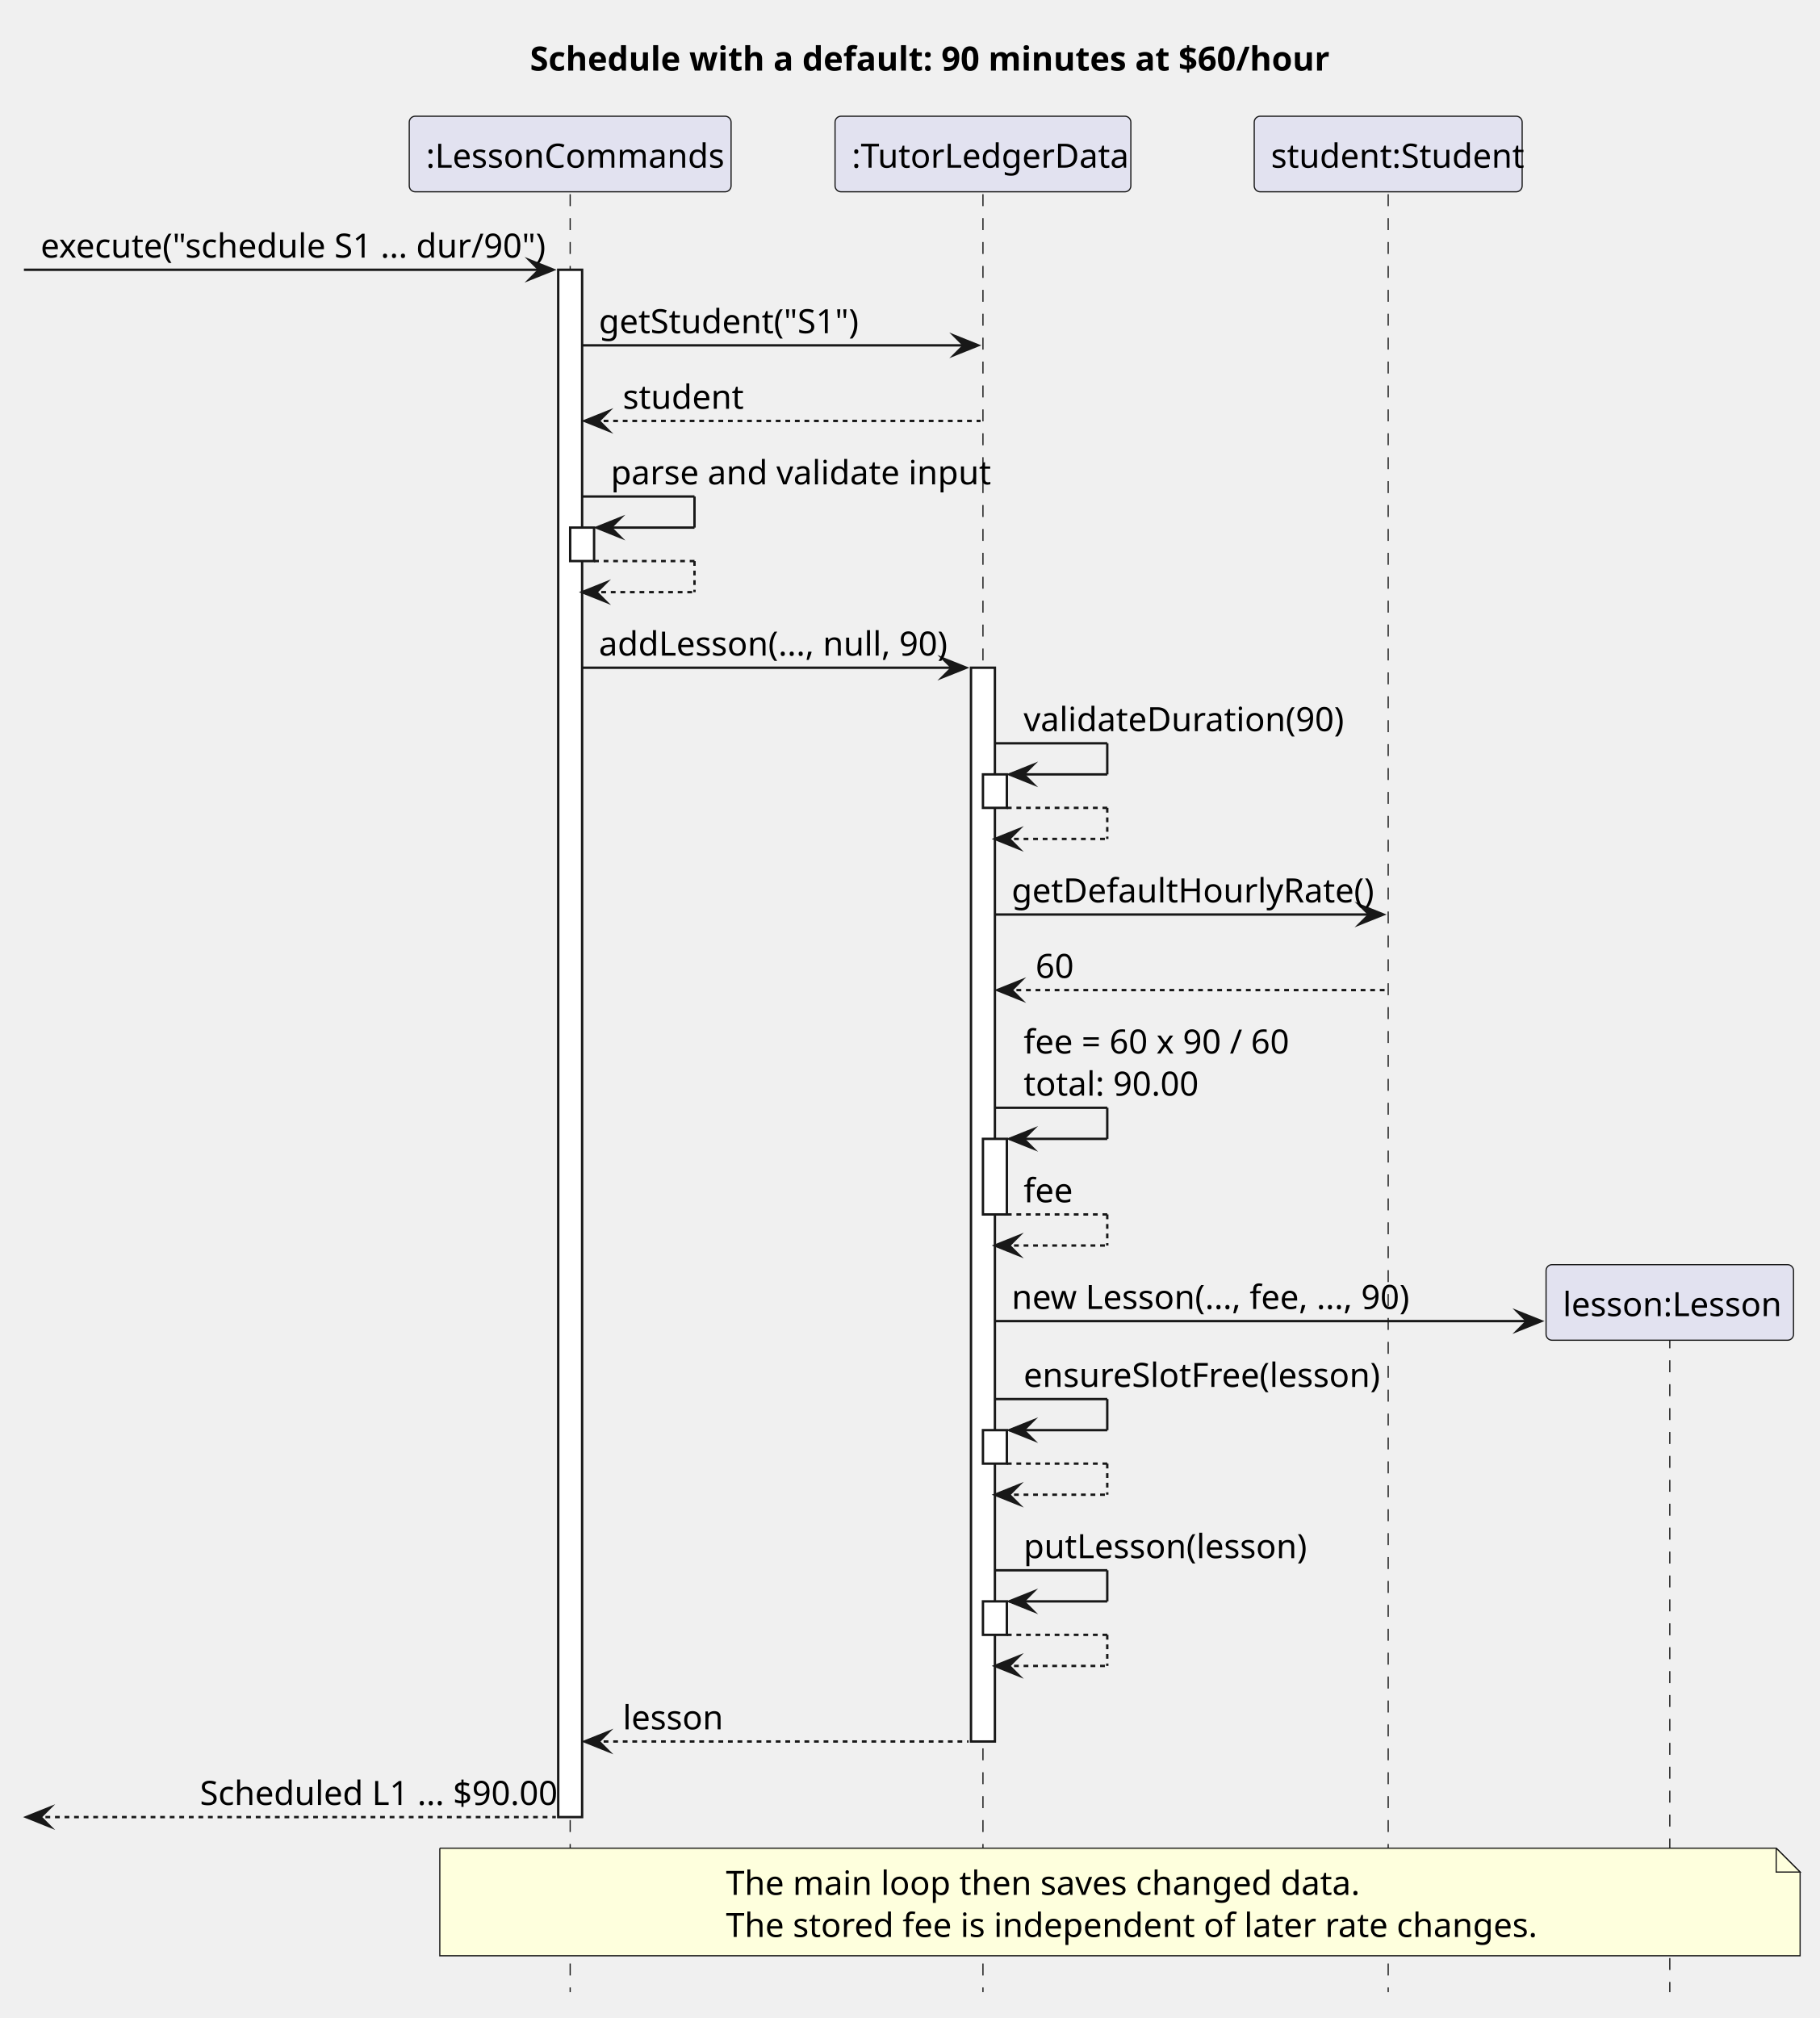
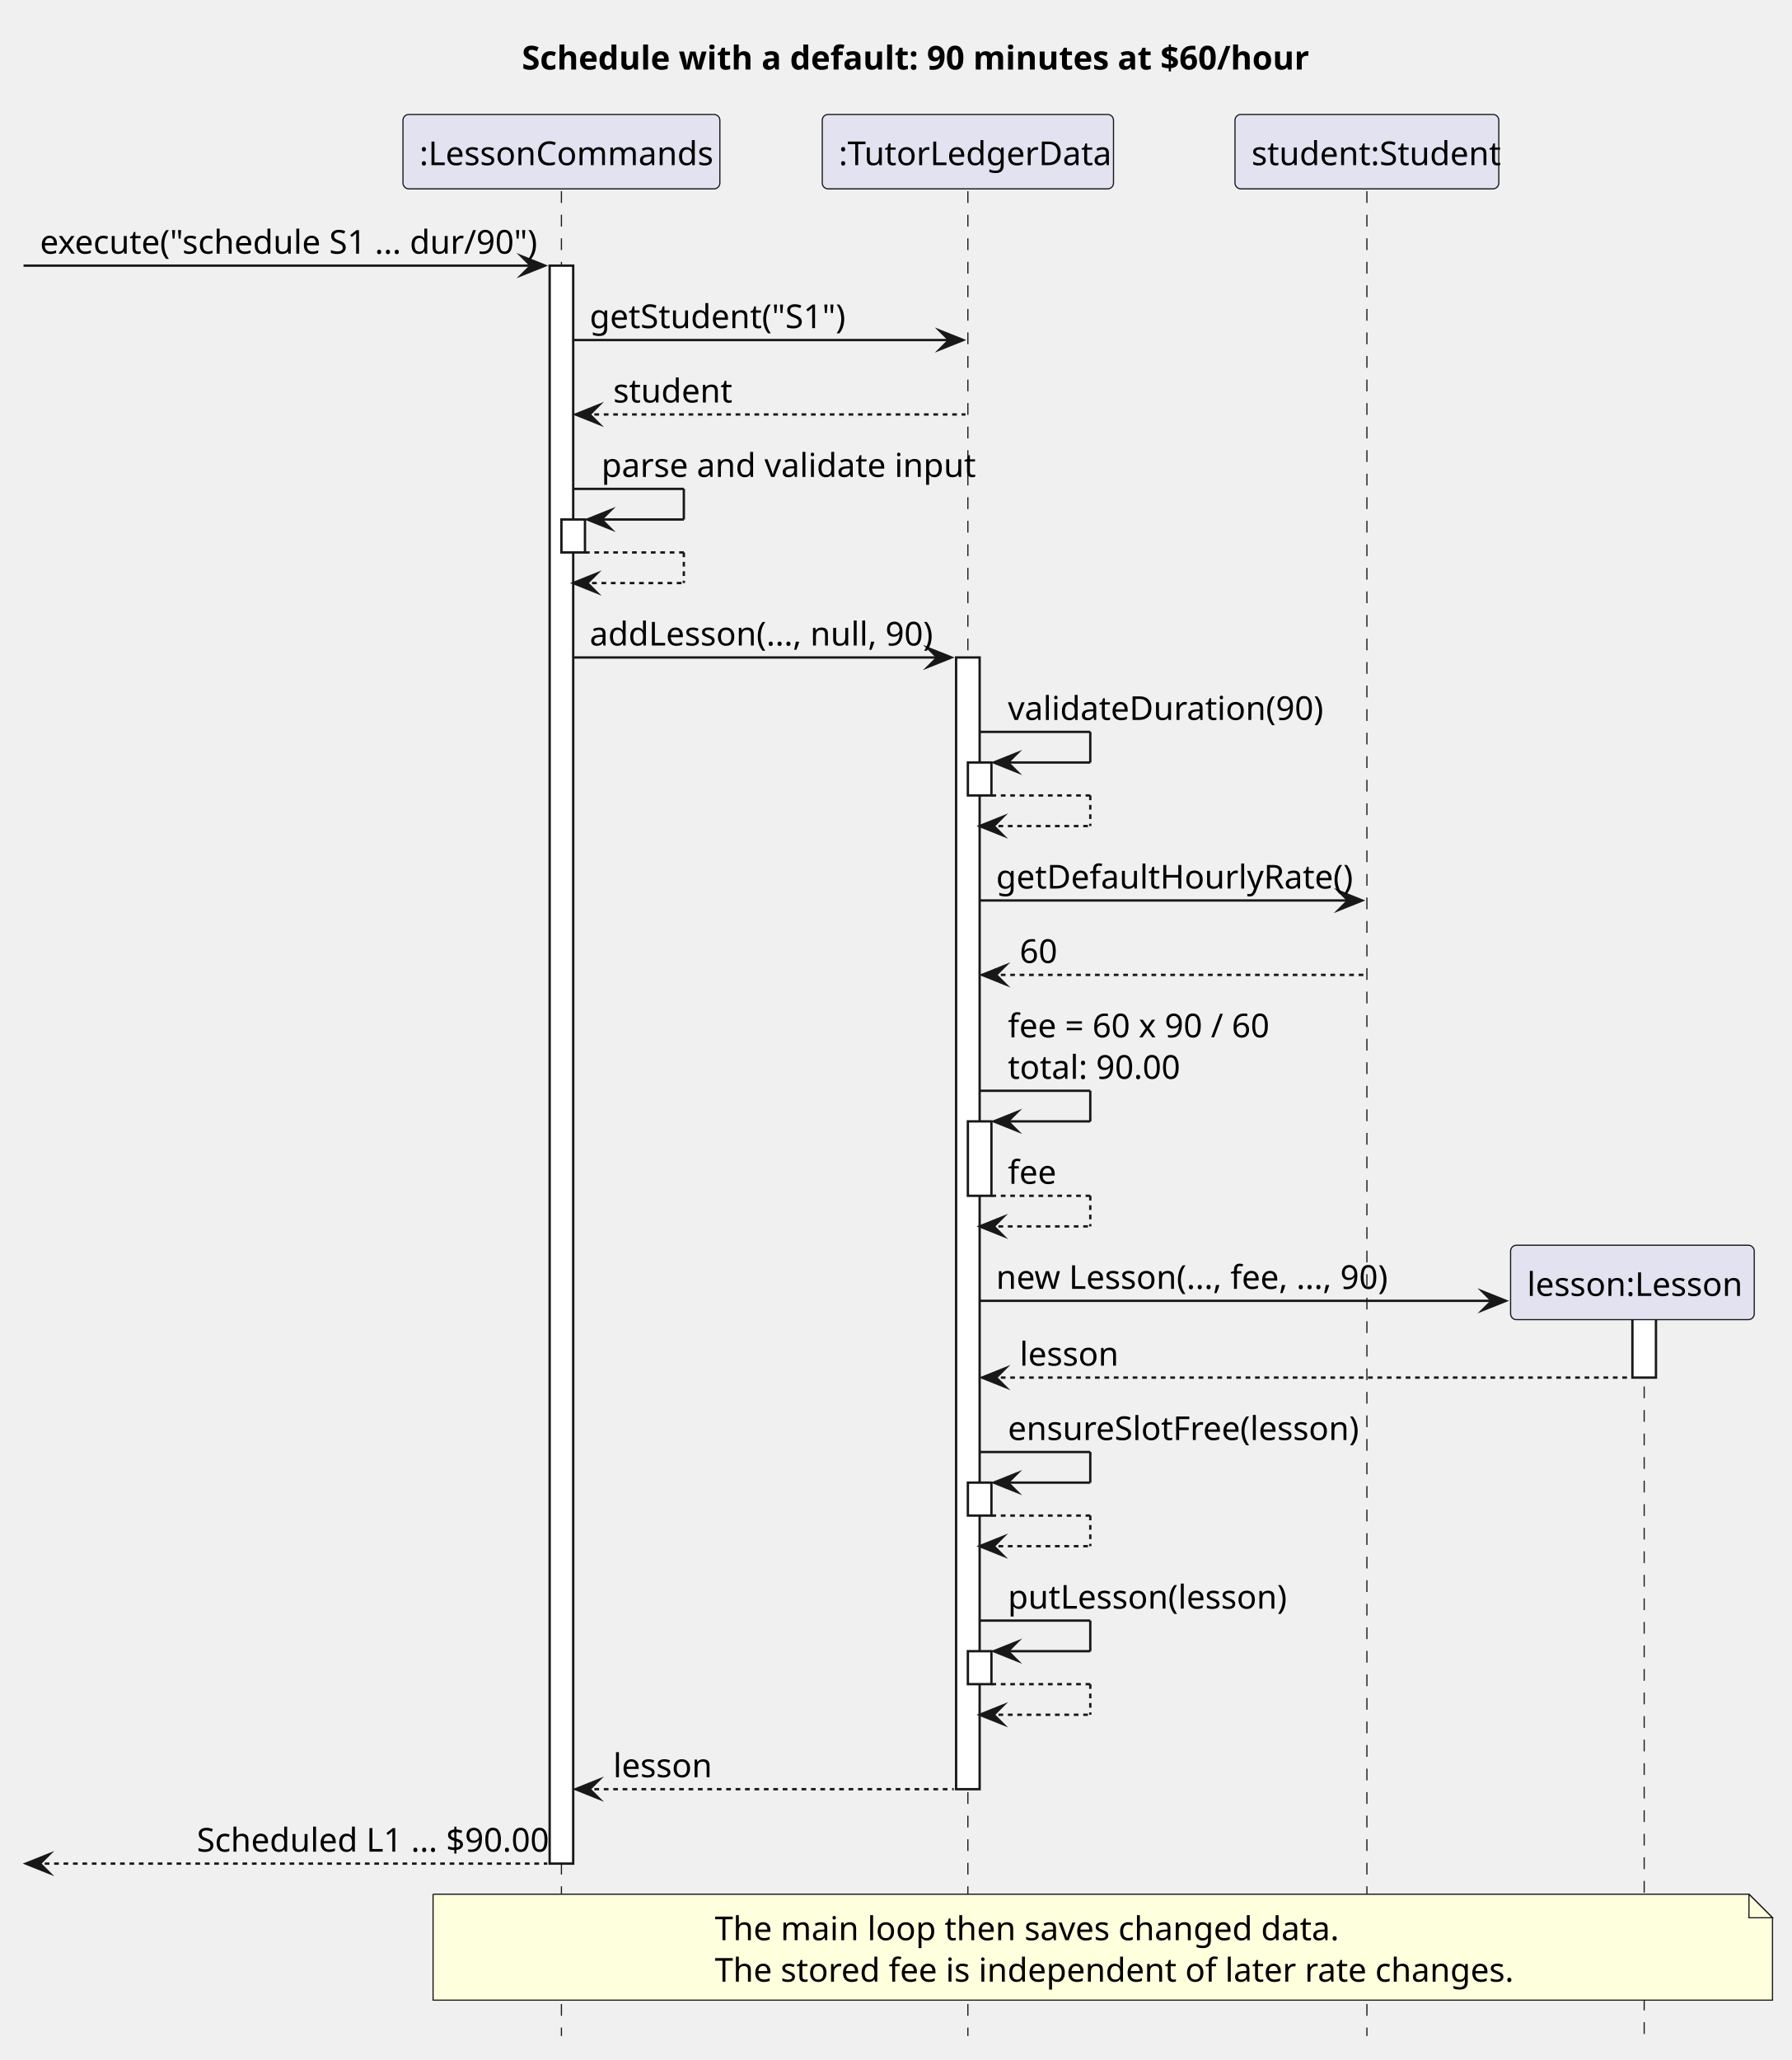
- <svg xmlns="http://www.w3.org/2000/svg" version="1.1" data-diagram-type="SEQUENCE" style="width:761px;height:844px;background:#FFFFFF;" width="761px" height="844px" viewBox="0 0 761 844" zoomAndPan="magnify" preserveAspectRatio="none" contentStyleType="text/css">
+ <svg xmlns="http://www.w3.org/2000/svg" version="1.1" data-diagram-type="SEQUENCE" style="width:761px;height:875px;background:#FFFFFF;" width="761px" height="875px" viewBox="0 0 761 875" zoomAndPan="magnify" preserveAspectRatio="none" contentStyleType="text/css">
  <defs />
  <g font-family="sans-serif" lengthAdjust="spacing">
    <g class="title" data-source-line="5">
      <text x="221.68" y="29.533" fill="#000" font-size="14" textLength="315.848" font-weight="700">Schedule with a default: 90 minutes at $60/hour</text>
    </g>
    <g class="participant-lifeline" data-qualified-name="Commands" data-entity-uid="part1" id="part1-lifeline" data-source-line="7">
      <g>
-         <rect x="234.997" y="81.219" width="8" height="751.969" fill="#000" fill-opacity="0" />
-         <line x1="238.497" y1="81.219" x2="238.497" y2="833.188" style="stroke:#181818;stroke-width:0.5;stroke-dasharray:5,5;" />
+         <rect x="234.997" y="81.219" width="8" height="783.578" fill="#000" fill-opacity="0" />
+         <line x1="238.497" y1="81.219" x2="238.497" y2="864.797" style="stroke:#181818;stroke-width:0.5;stroke-dasharray:5,5;" />
      </g>
    </g>
    <g>
-       <rect x="233.497" y="112.828" width="10" height="647.141" fill="#FFF" style="stroke:#181818;stroke-width:1;" />
+       <rect x="233.497" y="112.828" width="10" height="678.75" fill="#FFF" style="stroke:#181818;stroke-width:1;" />
    </g>
    <g>
      <rect x="238.497" y="220.656" width="10" height="14" fill="#FFF" style="stroke:#181818;stroke-width:1;" />
    </g>
    <g class="participant-lifeline" data-qualified-name="Data" data-entity-uid="part2" id="part2-lifeline" data-source-line="8">
      <g>
-         <rect x="407.658" y="81.219" width="8" height="751.969" fill="#000" fill-opacity="0" />
-         <line x1="411.158" y1="81.219" x2="411.158" y2="833.188" style="stroke:#181818;stroke-width:0.5;stroke-dasharray:5,5;" />
+         <rect x="407.658" y="81.219" width="8" height="783.578" fill="#000" fill-opacity="0" />
+         <line x1="411.158" y1="81.219" x2="411.158" y2="864.797" style="stroke:#181818;stroke-width:0.5;stroke-dasharray:5,5;" />
      </g>
    </g>
    <g>
-       <rect x="406.158" y="279.266" width="10" height="449.094" fill="#FFF" style="stroke:#181818;stroke-width:1;" />
+       <rect x="406.158" y="279.266" width="10" height="480.703" fill="#FFF" style="stroke:#181818;stroke-width:1;" />
    </g>
    <g>
      <rect x="411.158" y="323.875" width="10" height="14" fill="#FFF" style="stroke:#181818;stroke-width:1;" />
    </g>
    <g>
      <rect x="411.158" y="476.313" width="10" height="31.609" fill="#FFF" style="stroke:#181818;stroke-width:1;" />
    </g>
    <g>
-       <rect x="411.158" y="598.141" width="10" height="14" fill="#FFF" style="stroke:#181818;stroke-width:1;" />
+       <rect x="411.158" y="629.75" width="10" height="14" fill="#FFF" style="stroke:#181818;stroke-width:1;" />
    </g>
    <g>
-       <rect x="411.158" y="669.75" width="10" height="14" fill="#FFF" style="stroke:#181818;stroke-width:1;" />
+       <rect x="411.158" y="701.359" width="10" height="14" fill="#FFF" style="stroke:#181818;stroke-width:1;" />
    </g>
    <g class="participant-lifeline" data-qualified-name="Student" data-entity-uid="part3" id="part3-lifeline" data-source-line="9">
      <g>
-         <rect x="577.168" y="81.219" width="8" height="751.969" fill="#000" fill-opacity="0" />
-         <line x1="580.668" y1="81.219" x2="580.668" y2="833.188" style="stroke:#181818;stroke-width:0.5;stroke-dasharray:5,5;" />
+         <rect x="577.168" y="81.219" width="8" height="783.578" fill="#000" fill-opacity="0" />
+         <line x1="580.668" y1="81.219" x2="580.668" y2="864.797" style="stroke:#181818;stroke-width:0.5;stroke-dasharray:5,5;" />
      </g>
    </g>
    <g class="participant-lifeline" data-qualified-name="Lesson" data-entity-uid="part4" id="part4-lifeline" data-source-line="10">
      <g>
-         <rect x="694.957" y="528.922" width="8" height="304.266" fill="#000" fill-opacity="0" />
-         <line x1="698.457" y1="528.922" x2="698.457" y2="833.188" style="stroke:#181818;stroke-width:0.5;stroke-dasharray:5,5;" />
+         <rect x="694.957" y="528.922" width="8" height="335.875" fill="#000" fill-opacity="0" />
+         <line x1="698.457" y1="528.922" x2="698.457" y2="864.797" style="stroke:#181818;stroke-width:0.5;stroke-dasharray:5,5;" />
      </g>
+     </g>
+     <g>
+       <rect x="693.457" y="552.531" width="10" height="32.609" fill="#FFF" style="stroke:#181818;stroke-width:1;" />
    </g>
    <g class="participant participant-head" data-qualified-name="Commands" data-entity-uid="part1" id="part1-head" data-source-line="7">
      <rect x="171.19" y="48.609" width="134.613" height="31.609" fill="#E2E2F0" style="stroke:#181818;stroke-width:0.5;" rx="2.5" ry="2.5" />
      <text x="178.19" y="70.143" fill="#000" font-size="14" textLength="120.613">:LessonCommands</text>
    </g>
    <g class="participant participant-head" data-qualified-name="Data" data-entity-uid="part2" id="part2-head" data-source-line="8">
      <rect x="349.293" y="48.609" width="123.73" height="31.609" fill="#E2E2F0" style="stroke:#181818;stroke-width:0.5;" rx="2.5" ry="2.5" />
      <text x="356.293" y="70.143" fill="#000" font-size="14" textLength="109.73">:TutorLedgerData</text>
    </g>
    <g class="participant participant-head" data-qualified-name="Student" data-entity-uid="part3" id="part3-head" data-source-line="9">
      <rect x="524.63" y="48.609" width="112.075" height="31.609" fill="#E2E2F0" style="stroke:#181818;stroke-width:0.5;" rx="2.5" ry="2.5" />
      <text x="531.63" y="70.143" fill="#000" font-size="14" textLength="98.075">student:Student</text>
    </g>
    <g class="message" data-entity-1="part1" data-entity-2="part1" id="msg1" data-source-line="12">
      <polygon points="221.497,108.828,231.497,112.828,221.497,116.828,225.497,112.828" fill="#181818" style="stroke:#181818;stroke-width:1;stroke-linejoin:miter;stroke-miterlimit:10;" />
      <line x1="10" y1="112.828" x2="227.497" y2="112.828" style="stroke:#181818;stroke-width:1;" />
      <text x="17" y="107.752" fill="#000" font-size="14" textLength="204.497">execute("schedule S1 ... dur/90")</text>
    </g>
    <g class="message" data-entity-1="part1" data-entity-2="part2" id="msg2" data-source-line="14">
      <polygon points="399.158,140.438,409.158,144.438,399.158,148.438,403.158,144.438" fill="#181818" style="stroke:#181818;stroke-width:1;stroke-linejoin:miter;stroke-miterlimit:10;" />
      <line x1="243.497" y1="144.438" x2="405.158" y2="144.438" style="stroke:#181818;stroke-width:1;" />
      <text x="250.497" y="139.361" fill="#000" font-size="14" textLength="104.111">getStudent("S1")</text>
    </g>
    <g class="message" data-entity-1="part2" data-entity-2="part1" id="msg3" data-source-line="15">
      <polygon points="254.497,172.047,244.497,176.047,254.497,180.047,250.497,176.047" fill="#181818" style="stroke:#181818;stroke-width:1;stroke-linejoin:miter;stroke-miterlimit:10;" />
      <line x1="248.497" y1="176.047" x2="410.158" y2="176.047" style="stroke:#181818;stroke-width:1;stroke-dasharray:2,2;" />
      <text x="260.497" y="170.971" fill="#000" font-size="14" textLength="45.924">student</text>
    </g>
    <g class="message" data-entity-1="part1" data-entity-2="part1" id="msg4" data-source-line="16">
      <line x1="243.497" y1="207.656" x2="290.497" y2="207.656" style="stroke:#181818;stroke-width:1;" />
      <line x1="290.497" y1="207.656" x2="290.497" y2="220.656" style="stroke:#181818;stroke-width:1;" />
      <line x1="249.497" y1="220.656" x2="290.497" y2="220.656" style="stroke:#181818;stroke-width:1;" />
      <polygon points="259.497,216.656,249.497,220.656,259.497,224.656,255.497,220.656" fill="#181818" style="stroke:#181818;stroke-width:1;stroke-linejoin:miter;stroke-miterlimit:10;" />
      <text x="255.497" y="202.58" fill="#000" font-size="14" textLength="148.661">parse and validate input</text>
    </g>
    <g class="message" data-entity-1="part1" data-entity-2="part1" id="msg5" data-source-line="18">
      <line x1="248.497" y1="234.656" x2="290.497" y2="234.656" style="stroke:#181818;stroke-width:1;stroke-dasharray:2,2;" />
      <line x1="290.497" y1="234.656" x2="290.497" y2="247.656" style="stroke:#181818;stroke-width:1;stroke-dasharray:2,2;" />
      <line x1="243.497" y1="247.656" x2="290.497" y2="247.656" style="stroke:#181818;stroke-width:1;stroke-dasharray:2,2;" />
      <polygon points="253.497,243.656,243.497,247.656,253.497,251.656,249.497,247.656" fill="#181818" style="stroke:#181818;stroke-width:1;stroke-linejoin:miter;stroke-miterlimit:10;" />
    </g>
    <g class="message" data-entity-1="part1" data-entity-2="part2" id="msg6" data-source-line="20">
      <polygon points="394.158,275.266,404.158,279.266,394.158,283.266,398.158,279.266" fill="#181818" style="stroke:#181818;stroke-width:1;stroke-linejoin:miter;stroke-miterlimit:10;" />
      <line x1="243.497" y1="279.266" x2="400.158" y2="279.266" style="stroke:#181818;stroke-width:1;" />
      <text x="250.497" y="274.189" fill="#000" font-size="14" textLength="142.42">addLesson(..., null, 90)</text>
    </g>
    <g class="message" data-entity-1="part2" data-entity-2="part2" id="msg7" data-source-line="22">
      <line x1="416.158" y1="310.875" x2="463.158" y2="310.875" style="stroke:#181818;stroke-width:1;" />
      <line x1="463.158" y1="310.875" x2="463.158" y2="323.875" style="stroke:#181818;stroke-width:1;" />
      <line x1="422.158" y1="323.875" x2="463.158" y2="323.875" style="stroke:#181818;stroke-width:1;" />
      <polygon points="432.158,319.875,422.158,323.875,432.158,327.875,428.158,323.875" fill="#181818" style="stroke:#181818;stroke-width:1;stroke-linejoin:miter;stroke-miterlimit:10;" />
      <text x="428.158" y="305.799" fill="#000" font-size="14" textLength="126.068">validateDuration(90)</text>
    </g>
    <g class="message" data-entity-1="part2" data-entity-2="part2" id="msg8" data-source-line="24">
      <line x1="421.158" y1="337.875" x2="463.158" y2="337.875" style="stroke:#181818;stroke-width:1;stroke-dasharray:2,2;" />
      <line x1="463.158" y1="337.875" x2="463.158" y2="350.875" style="stroke:#181818;stroke-width:1;stroke-dasharray:2,2;" />
      <line x1="416.158" y1="350.875" x2="463.158" y2="350.875" style="stroke:#181818;stroke-width:1;stroke-dasharray:2,2;" />
      <polygon points="426.158,346.875,416.158,350.875,426.158,354.875,422.158,350.875" fill="#181818" style="stroke:#181818;stroke-width:1;stroke-linejoin:miter;stroke-miterlimit:10;" />
    </g>
    <g class="message" data-entity-1="part2" data-entity-2="part3" id="msg9" data-source-line="26">
      <polygon points="568.668,378.484,578.668,382.484,568.668,386.484,572.668,382.484" fill="#181818" style="stroke:#181818;stroke-width:1;stroke-linejoin:miter;stroke-miterlimit:10;" />
      <line x1="416.158" y1="382.484" x2="574.668" y2="382.484" style="stroke:#181818;stroke-width:1;" />
      <text x="423.158" y="377.408" fill="#000" font-size="14" textLength="143.172">getDefaultHourlyRate()</text>
    </g>
    <g class="message" data-entity-1="part3" data-entity-2="part2" id="msg10" data-source-line="27">
      <polygon points="427.158,410.094,417.158,414.094,427.158,418.094,423.158,414.094" fill="#181818" style="stroke:#181818;stroke-width:1;stroke-linejoin:miter;stroke-miterlimit:10;" />
      <line x1="421.158" y1="414.094" x2="579.668" y2="414.094" style="stroke:#181818;stroke-width:1;stroke-dasharray:2,2;" />
      <text x="433.158" y="409.018" fill="#000" font-size="14" textLength="15.572">60</text>
    </g>
    <g class="message" data-entity-1="part2" data-entity-2="part2" id="msg11" data-source-line="28">
      <line x1="416.158" y1="463.313" x2="463.158" y2="463.313" style="stroke:#181818;stroke-width:1;" />
      <line x1="463.158" y1="463.313" x2="463.158" y2="476.313" style="stroke:#181818;stroke-width:1;" />
      <line x1="422.158" y1="476.313" x2="463.158" y2="476.313" style="stroke:#181818;stroke-width:1;" />
      <polygon points="432.158,472.313,422.158,476.313,432.158,480.313,428.158,476.313" fill="#181818" style="stroke:#181818;stroke-width:1;stroke-linejoin:miter;stroke-miterlimit:10;" />
      <text x="428.158" y="440.627" fill="#000" font-size="14" textLength="108.582">fee = 60 x 90 / 60</text>
      <text x="428.158" y="458.236" fill="#000" font-size="14" textLength="69.275">total: 90.00</text>
    </g>
    <g class="message" data-entity-1="part2" data-entity-2="part2" id="msg12" data-source-line="30">
      <line x1="421.158" y1="507.922" x2="463.158" y2="507.922" style="stroke:#181818;stroke-width:1;stroke-dasharray:2,2;" />
      <line x1="463.158" y1="507.922" x2="463.158" y2="520.922" style="stroke:#181818;stroke-width:1;stroke-dasharray:2,2;" />
      <line x1="416.158" y1="520.922" x2="463.158" y2="520.922" style="stroke:#181818;stroke-width:1;stroke-dasharray:2,2;" />
      <polygon points="426.158,516.922,416.158,520.922,426.158,524.922,422.158,520.922" fill="#181818" style="stroke:#181818;stroke-width:1;stroke-linejoin:miter;stroke-miterlimit:10;" />
      <text x="428.158" y="502.846" fill="#000" font-size="14" textLength="19.462">fee</text>
    </g>
    <g class="participant participant-head" data-qualified-name="Lesson" data-entity-uid="part4" id="part4-head" data-source-line="10">
-       <rect x="646.706" y="528.922" width="103.503" height="31.609" fill="#E2E2F0" style="stroke:#181818;stroke-width:0.5;" rx="2.5" ry="2.5" />
-       <text x="653.706" y="550.455" fill="#000" font-size="14" textLength="89.503">lesson:Lesson</text>
+       <rect x="641.706" y="528.922" width="103.503" height="31.609" fill="#E2E2F0" style="stroke:#181818;stroke-width:0.5;" rx="2.5" ry="2.5" />
+       <text x="648.706" y="550.455" fill="#000" font-size="14" textLength="89.503">lesson:Lesson</text>
    </g>
    <g class="message" data-entity-1="part2" data-entity-2="part4" id="msg13" data-source-line="33">
-       <polygon points="634.706,548.531,644.706,552.531,634.706,556.531,638.706,552.531" fill="#181818" style="stroke:#181818;stroke-width:1;stroke-linejoin:miter;stroke-miterlimit:10;" />
-       <line x1="416.158" y1="552.531" x2="640.706" y2="552.531" style="stroke:#181818;stroke-width:1;" />
+       <polygon points="629.706,548.531,639.706,552.531,629.706,556.531,633.706,552.531" fill="#181818" style="stroke:#181818;stroke-width:1;stroke-linejoin:miter;stroke-miterlimit:10;" />
+       <line x1="416.158" y1="552.531" x2="635.706" y2="552.531" style="stroke:#181818;stroke-width:1;" />
      <text x="423.158" y="547.455" fill="#000" font-size="14" textLength="165.751">new Lesson(..., fee, ..., 90)</text>
    </g>
-     <g class="message" data-entity-1="part2" data-entity-2="part2" id="msg14" data-source-line="34">
-       <line x1="416.158" y1="585.141" x2="463.158" y2="585.141" style="stroke:#181818;stroke-width:1;" />
-       <line x1="463.158" y1="585.141" x2="463.158" y2="598.141" style="stroke:#181818;stroke-width:1;" />
-       <line x1="422.158" y1="598.141" x2="463.158" y2="598.141" style="stroke:#181818;stroke-width:1;" />
-       <polygon points="432.158,594.141,422.158,598.141,432.158,602.141,428.158,598.141" fill="#181818" style="stroke:#181818;stroke-width:1;stroke-linejoin:miter;stroke-miterlimit:10;" />
-       <text x="428.158" y="580.064" fill="#000" font-size="14" textLength="145.51">ensureSlotFree(lesson)</text>
+     <g class="message" data-entity-1="part4" data-entity-2="part2" id="msg14" data-source-line="35">
+       <polygon points="427.158,581.141,417.158,585.141,427.158,589.141,423.158,585.141" fill="#181818" style="stroke:#181818;stroke-width:1;stroke-linejoin:miter;stroke-miterlimit:10;" />
+       <line x1="421.158" y1="585.141" x2="692.457" y2="585.141" style="stroke:#181818;stroke-width:1;stroke-dasharray:2,2;" />
+       <text x="433.158" y="580.064" fill="#000" font-size="14" textLength="40.469">lesson</text>
    </g>
-     <g class="message" data-entity-1="part2" data-entity-2="part2" id="msg15" data-source-line="36">
-       <line x1="421.158" y1="612.141" x2="463.158" y2="612.141" style="stroke:#181818;stroke-width:1;stroke-dasharray:2,2;" />
-       <line x1="463.158" y1="612.141" x2="463.158" y2="625.141" style="stroke:#181818;stroke-width:1;stroke-dasharray:2,2;" />
-       <line x1="416.158" y1="625.141" x2="463.158" y2="625.141" style="stroke:#181818;stroke-width:1;stroke-dasharray:2,2;" />
-       <polygon points="426.158,621.141,416.158,625.141,426.158,629.141,422.158,625.141" fill="#181818" style="stroke:#181818;stroke-width:1;stroke-linejoin:miter;stroke-miterlimit:10;" />
+     <g class="message" data-entity-1="part2" data-entity-2="part2" id="msg15" data-source-line="37">
+       <line x1="416.158" y1="616.75" x2="463.158" y2="616.75" style="stroke:#181818;stroke-width:1;" />
+       <line x1="463.158" y1="616.75" x2="463.158" y2="629.75" style="stroke:#181818;stroke-width:1;" />
+       <line x1="422.158" y1="629.75" x2="463.158" y2="629.75" style="stroke:#181818;stroke-width:1;" />
+       <polygon points="432.158,625.75,422.158,629.75,432.158,633.75,428.158,629.75" fill="#181818" style="stroke:#181818;stroke-width:1;stroke-linejoin:miter;stroke-miterlimit:10;" />
+       <text x="428.158" y="611.674" fill="#000" font-size="14" textLength="145.51">ensureSlotFree(lesson)</text>
    </g>
-     <g class="message" data-entity-1="part2" data-entity-2="part2" id="msg16" data-source-line="38">
-       <line x1="416.158" y1="656.75" x2="463.158" y2="656.75" style="stroke:#181818;stroke-width:1;" />
-       <line x1="463.158" y1="656.75" x2="463.158" y2="669.75" style="stroke:#181818;stroke-width:1;" />
-       <line x1="422.158" y1="669.75" x2="463.158" y2="669.75" style="stroke:#181818;stroke-width:1;" />
-       <polygon points="432.158,665.75,422.158,669.75,432.158,673.75,428.158,669.75" fill="#181818" style="stroke:#181818;stroke-width:1;stroke-linejoin:miter;stroke-miterlimit:10;" />
-       <text x="428.158" y="651.674" fill="#000" font-size="14" textLength="114.399">putLesson(lesson)</text>
+     <g class="message" data-entity-1="part2" data-entity-2="part2" id="msg16" data-source-line="39">
+       <line x1="421.158" y1="643.75" x2="463.158" y2="643.75" style="stroke:#181818;stroke-width:1;stroke-dasharray:2,2;" />
+       <line x1="463.158" y1="643.75" x2="463.158" y2="656.75" style="stroke:#181818;stroke-width:1;stroke-dasharray:2,2;" />
+       <line x1="416.158" y1="656.75" x2="463.158" y2="656.75" style="stroke:#181818;stroke-width:1;stroke-dasharray:2,2;" />
+       <polygon points="426.158,652.75,416.158,656.75,426.158,660.75,422.158,656.75" fill="#181818" style="stroke:#181818;stroke-width:1;stroke-linejoin:miter;stroke-miterlimit:10;" />
    </g>
-     <g class="message" data-entity-1="part2" data-entity-2="part2" id="msg17" data-source-line="40">
-       <line x1="421.158" y1="683.75" x2="463.158" y2="683.75" style="stroke:#181818;stroke-width:1;stroke-dasharray:2,2;" />
-       <line x1="463.158" y1="683.75" x2="463.158" y2="696.75" style="stroke:#181818;stroke-width:1;stroke-dasharray:2,2;" />
-       <line x1="416.158" y1="696.75" x2="463.158" y2="696.75" style="stroke:#181818;stroke-width:1;stroke-dasharray:2,2;" />
-       <polygon points="426.158,692.75,416.158,696.75,426.158,700.75,422.158,696.75" fill="#181818" style="stroke:#181818;stroke-width:1;stroke-linejoin:miter;stroke-miterlimit:10;" />
+     <g class="message" data-entity-1="part2" data-entity-2="part2" id="msg17" data-source-line="41">
+       <line x1="416.158" y1="688.359" x2="463.158" y2="688.359" style="stroke:#181818;stroke-width:1;" />
+       <line x1="463.158" y1="688.359" x2="463.158" y2="701.359" style="stroke:#181818;stroke-width:1;" />
+       <line x1="422.158" y1="701.359" x2="463.158" y2="701.359" style="stroke:#181818;stroke-width:1;" />
+       <polygon points="432.158,697.359,422.158,701.359,432.158,705.359,428.158,701.359" fill="#181818" style="stroke:#181818;stroke-width:1;stroke-linejoin:miter;stroke-miterlimit:10;" />
+       <text x="428.158" y="683.283" fill="#000" font-size="14" textLength="114.399">putLesson(lesson)</text>
    </g>
-     <g class="message" data-entity-1="part2" data-entity-2="part1" id="msg18" data-source-line="42">
-       <polygon points="254.497,724.359,244.497,728.359,254.497,732.359,250.497,728.359" fill="#181818" style="stroke:#181818;stroke-width:1;stroke-linejoin:miter;stroke-miterlimit:10;" />
-       <line x1="248.497" y1="728.359" x2="405.158" y2="728.359" style="stroke:#181818;stroke-width:1;stroke-dasharray:2,2;" />
-       <text x="260.497" y="723.283" fill="#000" font-size="14" textLength="40.469">lesson</text>
+     <g class="message" data-entity-1="part2" data-entity-2="part2" id="msg18" data-source-line="43">
+       <line x1="421.158" y1="715.359" x2="463.158" y2="715.359" style="stroke:#181818;stroke-width:1;stroke-dasharray:2,2;" />
+       <line x1="463.158" y1="715.359" x2="463.158" y2="728.359" style="stroke:#181818;stroke-width:1;stroke-dasharray:2,2;" />
+       <line x1="416.158" y1="728.359" x2="463.158" y2="728.359" style="stroke:#181818;stroke-width:1;stroke-dasharray:2,2;" />
+       <polygon points="426.158,724.359,416.158,728.359,426.158,732.359,422.158,728.359" fill="#181818" style="stroke:#181818;stroke-width:1;stroke-linejoin:miter;stroke-miterlimit:10;" />
    </g>
-     <g class="message" data-entity-1="part1" data-entity-2="part1" id="msg19" data-source-line="44">
-       <polygon points="21,755.969,11,759.969,21,763.969,17,759.969" fill="#181818" style="stroke:#181818;stroke-width:1;stroke-linejoin:miter;stroke-miterlimit:10;" />
-       <line x1="15" y1="759.969" x2="232.497" y2="759.969" style="stroke:#181818;stroke-width:1;stroke-dasharray:2,2;" />
-       <text x="83.602" y="754.893" fill="#000" font-size="14" textLength="147.896">Scheduled L1 ... $90.00</text>
+     <g class="message" data-entity-1="part2" data-entity-2="part1" id="msg19" data-source-line="45">
+       <polygon points="254.497,755.969,244.497,759.969,254.497,763.969,250.497,759.969" fill="#181818" style="stroke:#181818;stroke-width:1;stroke-linejoin:miter;stroke-miterlimit:10;" />
+       <line x1="248.497" y1="759.969" x2="405.158" y2="759.969" style="stroke:#181818;stroke-width:1;stroke-dasharray:2,2;" />
+       <text x="260.497" y="754.893" fill="#000" font-size="14" textLength="40.469">lesson</text>
    </g>
-     <path d="M183.968,772.969 L183.968,817.969 L752.968,817.969 L752.968,782.969 L742.968,772.969 L183.968,772.969" style="stroke:#181818;stroke-width:0.5;" fill="#FEFFDD" />
-     <path d="M742.968,772.969 L742.968,782.969 L752.968,782.969 L742.968,772.969" style="stroke:#181818;stroke-width:0.5;" fill="#FEFFDD" />
-     <text x="303.65" y="792.502" fill="#000" font-size="14" textLength="252.95">The main loop then saves changed data.</text>
-     <text x="303.65" y="810.111" fill="#000" font-size="14" textLength="320.653">The stored fee is independent of later rate changes.</text>
+     <g class="message" data-entity-1="part1" data-entity-2="part1" id="msg20" data-source-line="47">
+       <polygon points="21,787.578,11,791.578,21,795.578,17,791.578" fill="#181818" style="stroke:#181818;stroke-width:1;stroke-linejoin:miter;stroke-miterlimit:10;" />
+       <line x1="15" y1="791.578" x2="232.497" y2="791.578" style="stroke:#181818;stroke-width:1;stroke-dasharray:2,2;" />
+       <text x="83.602" y="786.502" fill="#000" font-size="14" textLength="147.896">Scheduled L1 ... $90.00</text>
+     </g>
+     <path d="M183.968,804.578 L183.968,849.578 L752.968,849.578 L752.968,814.578 L742.968,804.578 L183.968,804.578" style="stroke:#181818;stroke-width:0.5;" fill="#FEFFDD" />
+     <path d="M742.968,804.578 L742.968,814.578 L752.968,814.578 L742.968,804.578" style="stroke:#181818;stroke-width:0.5;" fill="#FEFFDD" />
+     <text x="303.65" y="824.111" fill="#000" font-size="14" textLength="252.95">The main loop then saves changed data.</text>
+     <text x="303.65" y="841.721" fill="#000" font-size="14" textLength="320.653">The stored fee is independent of later rate changes.</text>
  </g>
</svg>
